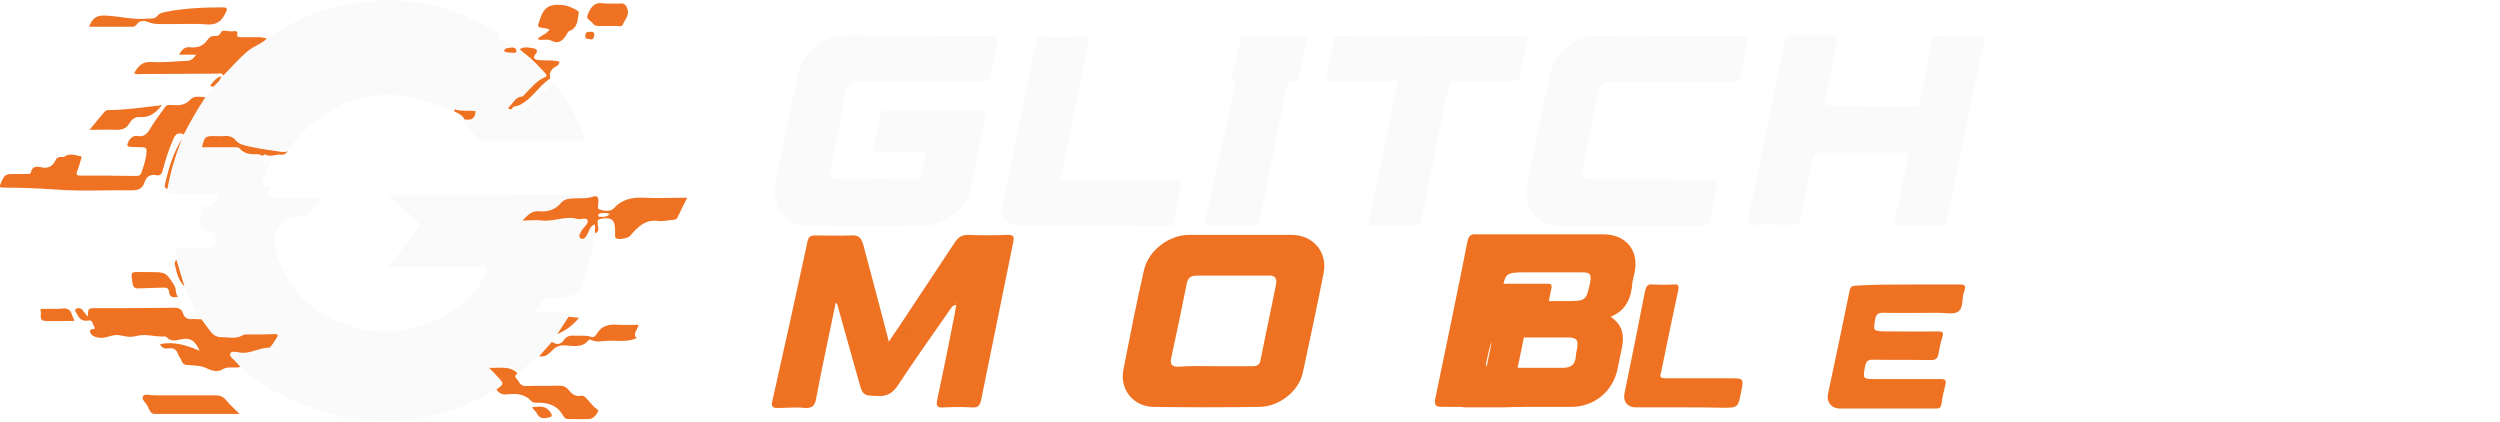
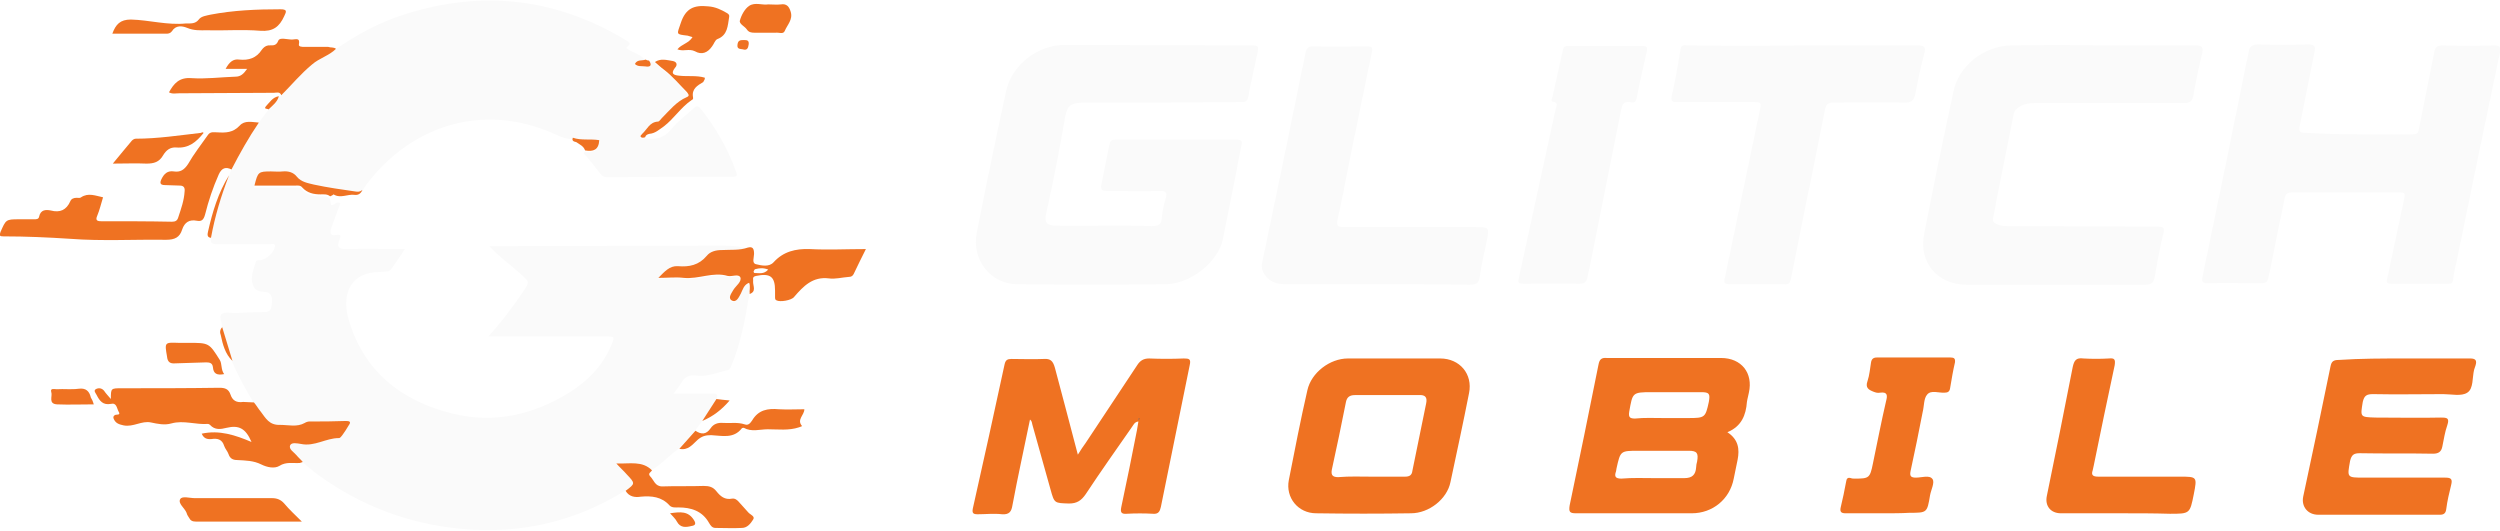
- <svg xmlns="http://www.w3.org/2000/svg" version="1.1" x="0px" y="0px" viewBox="0 0 645 108.7" style="enable-background:new 0 0 645 108.7;" xml:space="preserve">
+ <svg xmlns="http://www.w3.org/2000/svg" version="1.1" x="0px" y="0px" viewBox="0 0 511.9 108.7" style="enable-background:new 0 0 511.9 108.7;" xml:space="preserve">
  <style type="text/css">
	.st0{display:none;}
	.st1{display:inline;fill:#030202;}
	.st2{fill:#FAFAFA;}
	.st3{fill:#EF7222;}
	.st4{fill:#030202;}
</style>
  <g id="Capa_2" class="st0">
    <rect x="-50" y="-78.3" class="st1" width="612" height="265.3" />
  </g>
  <g id="Capa_1">
    <g>
      <path class="st2" d="M143.8,86.2c-0.5,0.6-1,1.3-1.4,1.9c-1.1,1.2-2.2,2.5-3.3,3.7c-2,1.3-3.5,3.2-5.6,4.4c-2-1.9-4.6-1.3-7.3-1.4    c0.9,0.9,1.5,1.6,2.1,2.2c1.8,1.9,1.8,1.9-0.2,3.4c-10.3,6.4-21.4,9-33.5,7.9c-10.9-1-20.7-4.7-29.5-11.1    c-1.1-0.8-2.1-1.7-3.2-2.6c-0.4-0.5-0.9-0.9-1.3-1.4c-0.5-0.6-1.6-1.2-1.3-2c0.3-0.7,1.5-0.5,2.2-0.3c2.8,0.6,5.2-1.3,7.8-1.2    c0.2,0,0.5-0.4,0.7-0.6c0.4-0.6,0.8-1.3,1.3-2c0.6-0.9,0.1-0.9-0.6-0.9c-2.5,0-4.9,0-7.4,0.1c-0.4,0-0.7,0.1-1,0.3    c-1.6,1-3.3,0.4-5,0.4c-2.3,0.1-2.9-1.4-4-2.7c-0.5-0.6-0.9-1.3-1.4-1.9c-1.6-2.7-3.2-5.5-4.4-8.4c-0.7-2.3-1.4-4.6-2.1-6.9    c0.2-1-0.7-2.2,0-2.8c0.6-0.5,1.8-0.2,2.8-0.2c2-0.1,4-0.2,6-0.2c1.5,0,1.4-1.2,1.5-2.1c0.1-0.9-0.2-1.9-1.3-2    c-1.1-0.1-2.2-0.2-2.6-1.4c-0.6-1.6,0.1-3.2,0.6-4.8c0.1-0.4,0.5-0.3,0.8-0.3c1.3-0.1,2.9-1.6,3.1-2.8c0.1-0.8-0.6-0.5-1-0.5    c-3.6,0-7.3,0-10.9,0c-1,0-1.4-0.3-1.2-1.3c0.8-4.4,2-8.6,3.7-12.8c0.2-0.4,0.3-0.8,0.5-1.2c1.7-3.3,3.5-6.5,5.6-9.6    c0.7-0.9,1.3-1.8,2-2.6c0.8-0.8,1.8-1.5,2.1-2.7c0.1-0.1,0.3-0.1,0.4-0.2c2.1-2.1,4-4.4,6.3-6.3c1.5-1.3,3.5-1.8,4.9-3.2    c4.5-3.1,9.3-5.7,14.6-7.3c15.8-4.9,30.7-3.1,44.8,5.4c1.1,0.7,1.1,0.7,0.1,1.6c1.2,1,2.9,1.2,3.9,2.5c-0.7,0.3-1.7-0.1-2.2,0.9    c0.6,0.6,1.4,0.4,2.1,0.5c1.2,0.2,1.4-0.3,0.8-1.2c0.4,0.1,0.8,0.2,1.2,0.4c0.6,0.5,1.3,1.1,1.9,1.6c1.8,1.3,3.2,2.9,4.6,4.5    c0.3,0.3,0.9,0.7,0,1.1c-2.2,0.9-3.5,2.8-5.1,4.3c-0.3,0.3-0.5,0.7-0.8,0.7c-1.7,0-2.2,1.5-3.2,2.5c-0.2,0.2-0.5,0.4-0.3,0.6    c0.2,0.3,0.6,0.2,0.9,0.1c2.2,0.4,4,0,5.5-1.9c1.3-1.6,3-2.8,4.5-4.2c0.5-0.5,0.9-0.7,1.5,0.1c3.1,3.9,5.5,8.1,7.2,12.8    c0.4,1,0.1,1.1-0.8,1.1c-8.5,0-16.9,0-25.4,0.1c-0.8,0-1.2-0.2-1.7-0.9c-0.9-1.2-1.9-2.4-2.9-3.6c-0.2-0.2-0.6-0.4-0.2-0.7    c1.7,0.3,2.8-0.2,2.9-2.1c-1.8-0.4-3.6,0.1-5.4-0.5c-1.3,0-2.4-0.5-3.5-1c-15.3-6.9-29.9-1.3-38.6,10.2c-0.4,0.5-0.7,1.1-1,1.6    c-0.4,0.4-0.9,0.4-1.5,0.3c-2.8-0.5-5.6-0.8-8.4-1.4c-1.2-0.3-2.6-0.5-3.5-1.6c-0.8-1-1.8-1.2-2.9-1.1c-0.8,0-1.6,0-2.4,0    c-2.6,0-2.7,0-3.4,2.9c2.8,0,5.6,0,8.4,0c0.5,0,1-0.1,1.4,0.4c1,1.1,2.3,1.4,3.7,1.4c0.7,0,1.4-0.1,2,0.4c0.1,0.5,0.2,0.9,0.3,1.4    c0.7,0.1,1.1-0.9,1.9-0.4c-0.6,1.6-1.2,3.2-1.8,4.9c-0.4,1.1-0.4,1.9,1.1,1.6c1-0.2,0.7,0.5,0.5,1c-0.7,1.7,0.1,1.9,1.5,1.9    c3.9-0.1,7.7,0,11.9,0c-1,1.6-1.9,2.8-2.8,4.1c-0.3,0.4-0.6,0.5-1.1,0.5c-0.4,0-0.8,0.1-1.3,0.1c-5.6,0-7.8,4.1-6.4,9.4    c3,10.8,10.8,17,21.4,19.6c8.6,2.1,16.6,0.2,24-4.4c3.8-2.4,7-5.7,8.7-10.2c0.4-1,0.3-1.2-0.8-1.2c-7.6,0-15.2,0-22.7,0    c-0.5,0-1,0-1.9,0c2.7-3,4.9-5.9,7-9c1.5-2.2,1.5-2.1-0.5-3.9c-2-1.8-4.3-3.4-6.3-5.6c0.9,0,1.5,0,2.1,0c15,0,30-0.1,45-0.1    c1.9,0,3.8,0,5.7,0.6c-1.7,0.6-3.5,0.4-5.3,0.5c-1.2,0.1-2.4,0.3-3.1,1.2c-1.5,2-3.6,2.3-5.9,2.1c-1.8-0.1-2.7,1.1-4,2.4    c2,0,3.6-0.2,5.2,0c3,0.4,5.9-1.3,9-0.4c0.9,0.3,2.3-0.5,2.6,0.3c0.4,0.8-0.9,1.6-1.4,2.5c-0.4,0.7-1.2,1.8-0.4,2.2    c1,0.6,1.4-0.7,1.9-1.4c0.5-0.8,0.7-1.8,1.7-2.2c0.3,0.8,0,1.5,0.1,2.3c-0.8,4.9-1.7,9.8-3.6,14.4c-0.2,0.4-0.3,0.9-0.9,1    c-2.1,0.5-4.1,1.4-6.3,1.1c-1.4-0.2-2.4,0.2-3.1,1.5c-0.4,0.7-0.9,1.3-1.6,2.2c2.2,0,4.1,0,6,0c0.6,0,1.2,0,1.7,0    c1.2-0.1,1.6,0.2,1,1.4C145.8,83.3,144.8,84.8,143.8,86.2z" />
      <path class="st2" d="M237.8,21c-5.2,0-10.3,0-15.5,0c-3.4,0-3.8,0.7-4.3,3.5c-1.1,6.5-2.4,12.9-3.8,19.3c-0.4,1.7,0.1,2.4,2,2.4    c3.6,0.1,7.2,0,10.7,0c3,0,6,0,9,0.1c1.4,0,1.9-0.4,2-1.7c0.1-1.4,0.4-2.7,0.8-4c0.3-1.1,0.1-1.5-1.1-1.5c-3.6,0.1-7.3,0-10.9,0    c-0.9,0-1.4-0.1-1.2-1.3c0.6-2.8,1.1-5.5,1.7-8.3c0.1-0.7,0.5-0.9,1.2-0.9c8.3,0,16.6,0,24.9,0c1,0,1.1,0.4,0.9,1.2    c-1.3,6.4-2.5,12.8-3.8,19.2c-1,4.7-6.7,9.2-11.8,9.2c-10.1,0.1-20.2,0.1-30.3,0c-5.4,0-9.4-5-8.3-10.5c1.9-9.7,3.9-19.3,6-29    c1.2-5.5,6.6-9.6,12.2-9.5c12.5,0,25.1,0.1,37.6,0.1c2,0,2,0,1.6,1.9c-0.6,2.9-1.3,5.8-1.8,8.6c-0.2,1-0.6,1.1-1.5,1.1    C248.6,20.9,243.2,21,237.8,21C237.8,21,237.8,21,237.8,21z" />
      <path class="st2" d="M482.8,27.5c3.7,0,7.5,0,11.2,0c0.8,0,1.2-0.2,1.3-1.1c1-5.2,2.1-10.4,3.1-15.6c0.2-1,0.5-1.5,1.7-1.5    c3.6,0.1,7.2,0.1,10.7,0c1.1,0,1.3,0.4,1.1,1.4c-3,14.3-6,28.6-8.9,42.9c-0.3,1.2-0.6,2.5-0.7,3.7c-0.1,0.7-0.4,0.8-1,0.8    c-3.9,0-7.8,0-11.7,0c-0.8,0-1-0.2-0.8-1c1.2-5.5,2.3-11,3.5-16.5c0.2-1.1,0-1.2-1-1.2c-7.3,0-14.6,0-21.9,0c-1,0-1.4,0.3-1.6,1.2    c-1.1,5.4-2.2,10.8-3.3,16.2c-0.2,1-0.6,1.2-1.5,1.2c-3.7,0-7.4-0.1-11,0c-1.2,0-1.2-0.5-1-1.4c3.2-15.3,6.3-30.5,9.4-45.8    c0.2-1.2,0.6-1.7,2-1.7c3.4,0.1,6.7,0.1,10.1,0c1.4,0,1.7,0.3,1.4,1.6c-1,5-2,10-3,15c-0.2,1.1-0.2,1.5,1.2,1.5    C475.5,27.4,479.2,27.5,482.8,27.5C482.8,27.5,482.8,27.5,482.8,27.5z" />
      <path class="st2" d="M430.5,9.3c6.4,0,12.7,0,19.1,0c1.3,0,1.6,0.4,1.3,1.7c-0.7,2.9-1.3,5.7-1.8,8.6c-0.2,1.1-0.7,1.5-1.8,1.5    c-9.8,0-19.6,0-29.4,0c-1.5,0-2.9-0.1-4.3,0.7c-0.7,0.4-1.1,0.8-1.3,1.6c-1.4,7.1-2.8,14.1-4.2,21.2c-0.1,0.6,0,0.9,0.6,1.2    c0.8,0.5,1.7,0.5,2.6,0.5c10.1,0,20.1,0.1,30.2,0.1c1.3,0,1.9,0,1.4,1.7c-0.7,2.8-1.2,5.7-1.7,8.6c-0.2,1.1-0.6,1.6-1.9,1.6    c-12.2,0-24.4,0-36.6,0c-6,0-9.9-4.6-8.7-10.4c1.9-9.8,3.9-19.5,6-29.2c1.1-5.3,6.3-9.3,11.8-9.4C418,9.2,424.3,9.2,430.5,9.3    C430.5,9.2,430.5,9.3,430.5,9.3z" />
      <path class="st2" d="M369.2,9.3c7.8,0,15.7,0,23.5,0c1.4,0,1.7,0.4,1.3,1.7c-0.7,2.7-1.3,5.4-1.8,8.2c-0.3,1.3-0.8,1.9-2.3,1.8    c-4.8-0.1-9.7,0-14.5,0c-1.1,0-1.5,0.4-1.7,1.4c-2.3,11.6-4.7,23.1-7,34.7c-0.2,1-0.6,1.2-1.4,1.1c-3.7,0-7.4,0-11.1,0    c-1.1,0-1.3-0.3-1-1.4c2.4-11.3,4.7-22.7,7.1-34c0.4-1.9,0.4-1.9-1.6-1.9c-5.1,0-10.2,0-15.3,0c-0.9,0-1.3-0.1-1.1-1.2    c0.7-3.2,1.3-6.4,1.8-9.6c0.2-1.1,0.9-0.8,1.5-0.8C353.5,9.4,361.3,9.4,369.2,9.3C369.2,9.4,369.2,9.3,369.2,9.3z" />
      <path class="st2" d="M282,58.2c-6.2,0-12.4,0-18.6,0c-1.4,0-2.7-0.2-3.8-1.2c-1-1-1.5-2.1-1.1-3.5c3-14.2,5.9-28.4,8.8-42.6    c0.2-1,0.6-1.5,1.7-1.4c3.6,0.1,7.3,0,10.9,0c1,0,1.2,0.2,1,1.2c-2,9.6-4,19.3-5.9,29c-0.4,1.7-0.7,3.5-1.1,5.2    c-0.3,1.3,0,1.6,1.3,1.6c8.9,0,17.8,0,26.7,0c3.1,0,3.1,0,2.5,3c-0.5,2.4-1.1,4.8-1.4,7.2c-0.2,1.5-1,1.6-2.2,1.6    C294.4,58.2,288.2,58.2,282,58.2C282,58.2,282,58.2,282,58.2z" />
-       <path class="st3" transform="matrix(1.4,0,0,1.4,-79.64,-42.16)" d="M220.7,93.1c0.6-1,1.1-1.7,1.6-2.4c3.5-5.3,7.1-10.7,10.6-16c0.6-0.9,1.3-1.3,2.4-1.3c2.4,0.1,4.7,0.1,7.1,0    c1.1,0,1.5,0.1,1.2,1.4c-2,9.7-3.9,19.3-5.9,29c-0.2,0.9-0.5,1.5-1.6,1.4c-1.8-0.1-3.6-0.1-5.4,0c-1.2,0.1-1.3-0.4-1.1-1.4    c1.1-5.2,2.2-10.5,3.2-15.7c0.1-0.6,0.2-1.1,0.3-1.8c-0.8,0.1-1,0.7-1.3,1.1c-3.2,4.6-6.4,9.1-9.5,13.8c-0.9,1.3-1.8,1.9-3.4,1.9    c-3-0.1-3,0-3.8-2.9c-1.2-4.4-2.5-8.8-3.7-13.2c-0.1-0.4-0.1-0.8-0.5-1.1c-1.2,5.9-2.5,11.7-3.6,17.6c-0.2,1.2-0.6,1.9-2.1,1.8    c-1.7-0.2-3.4,0-5,0c-0.9,0-1.2-0.2-1-1.2c2.2-9.8,4.4-19.7,6.5-29.5c0.2-0.9,0.6-1.1,1.4-1.1c2.2,0,4.4,0.1,6.6,0    c1.4-0.1,1.9,0.4,2.3,1.8C217.5,81,219.1,86.9,220.7,93.1z M233.3,85.8c0,0-0.1-0.1-0.1-0.1c0,0-0.1,0.1-0.1,0.1    c0,0,0.1,0.1,0.1,0.1C233.2,85.8,233.3,85.8,233.3,85.8z" />
-       <path class="st3" transform="matrix(1.4,0,0,1.4,-79.64,-42.16)" d="M353.7,88.5c2.3,1.5,2.5,3.5,2.1,5.6c-0.3,1.3-0.5,2.6-0.8,3.9c-0.8,4.2-4.3,7.1-8.6,7.1    c-7.9,0-15.8,0-23.7,0c-1.3,0-1.5-0.3-1.3-1.6c2-9.6,4-19.2,5.9-28.8c0.2-1.1,0.6-1.5,1.7-1.4c7.8,0,15.6,0,23.4,0    c4.2,0,6.6,3.1,5.7,7.1c-0.1,0.6-0.3,1.2-0.4,1.9C357.5,85,356.6,87.3,353.7,88.5z M338.6,97.9C338.6,97.9,338.6,97.9,338.6,97.9    c2.1,0,4.2,0,6.3,0c1.6,0,2.3-0.7,2.4-2.2c0-0.4,0.1-0.8,0.2-1.2c0.3-1.7,0-2.2-1.7-2.2c-3.4,0-6.8,0-10.3,0c-3.7,0-3.7,0-4.5,3.6    c0,0.2-0.1,0.4-0.1,0.6c-0.4,1.1-0.1,1.5,1.1,1.5C334.3,97.8,336.5,97.9,338.6,97.9z M340.6,85.6c1.7,0,3.4,0,5.1,0    c3.4,0,3.5-0.1,4.2-3.3c0.3-1.7,0.1-2-1.6-2c-3.4,0-6.7,0-10.1,0c-4,0-3.9,0.1-4.6,4c-0.2,1.2,0.2,1.4,1.2,1.4    C336.7,85.5,338.6,85.6,340.6,85.6z" />
-       <path class="st3" transform="matrix(1.4,0,0,1.4,-79.64,-42.16)" d="M285.6,73.4c3.1,0,6.2,0,9.3,0c4,0,6.7,3.2,5.9,7.1c-1.2,6.1-2.5,12.1-3.8,18.2c-0.7,3.5-4.4,6.4-8.1,6.4    c-6.5,0.1-12.9,0.1-19.4,0c-3.7,0-6.3-3.2-5.6-6.8c1.2-6.1,2.4-12.3,3.8-18.4c0.8-3.6,4.6-6.5,8.3-6.5    C279.3,73.4,282.5,73.4,285.6,73.4z M280.8,97.6C280.8,97.6,280.8,97.6,280.8,97.6c2.3,0,4.6,0,6.9,0c0.9,0,1.4-0.3,1.5-1.2    c0.9-4.6,1.9-9.1,2.8-13.7c0.3-1.3-0.1-1.9-1.5-1.8c-4.4,0-8.7,0-13.1,0c-1,0-1.6,0.4-1.8,1.4c-0.9,4.6-1.9,9.3-2.9,13.9    c-0.2,1.1,0.2,1.5,1.3,1.5C276.4,97.5,278.6,97.6,280.8,97.6z" />
+       <path class="st3" d="M220.7,93.1c0.6-1,1.1-1.7,1.6-2.4c3.5-5.3,7.1-10.7,10.6-16c0.6-0.9,1.3-1.3,2.4-1.3c2.4,0.1,4.7,0.1,7.1,0    c1.1,0,1.5,0.1,1.2,1.4c-2,9.7-3.9,19.3-5.9,29c-0.2,0.9-0.5,1.5-1.6,1.4c-1.8-0.1-3.6-0.1-5.4,0c-1.2,0.1-1.3-0.4-1.1-1.4    c1.1-5.2,2.2-10.5,3.2-15.7c0.1-0.6,0.2-1.1,0.3-1.8c-0.8,0.1-1,0.7-1.3,1.1c-3.2,4.6-6.4,9.1-9.5,13.8c-0.9,1.3-1.8,1.9-3.4,1.9    c-3-0.1-3,0-3.8-2.9c-1.2-4.4-2.5-8.8-3.7-13.2c-0.1-0.4-0.1-0.8-0.5-1.1c-1.2,5.9-2.5,11.7-3.6,17.6c-0.2,1.2-0.6,1.9-2.1,1.8    c-1.7-0.2-3.4,0-5,0c-0.9,0-1.2-0.2-1-1.2c2.2-9.8,4.4-19.7,6.5-29.5c0.2-0.9,0.6-1.1,1.4-1.1c2.2,0,4.4,0.1,6.6,0    c1.4-0.1,1.9,0.4,2.3,1.8C217.5,81,219.1,86.9,220.7,93.1z M233.3,85.8c0,0-0.1-0.1-0.1-0.1c0,0-0.1,0.1-0.1,0.1    c0,0,0.1,0.1,0.1,0.1C233.2,85.8,233.3,85.8,233.3,85.8z" />
+       <path class="st3" d="M353.7,88.5c2.3,1.5,2.5,3.5,2.1,5.6c-0.3,1.3-0.5,2.6-0.8,3.9c-0.8,4.2-4.3,7.1-8.6,7.1    c-7.9,0-15.8,0-23.7,0c-1.3,0-1.5-0.3-1.3-1.6c2-9.6,4-19.2,5.9-28.8c0.2-1.1,0.6-1.5,1.7-1.4c7.8,0,15.6,0,23.4,0    c4.2,0,6.6,3.1,5.7,7.1c-0.1,0.6-0.3,1.2-0.4,1.9C357.5,85,356.6,87.3,353.7,88.5z M338.6,97.9C338.6,97.9,338.6,97.9,338.6,97.9    c2.1,0,4.2,0,6.3,0c1.6,0,2.3-0.7,2.4-2.2c0-0.4,0.1-0.8,0.2-1.2c0.3-1.7,0-2.2-1.7-2.2c-3.4,0-6.8,0-10.3,0c-3.7,0-3.7,0-4.5,3.6    c0,0.2-0.1,0.4-0.1,0.6c-0.4,1.1-0.1,1.5,1.1,1.5C334.3,97.8,336.5,97.9,338.6,97.9z M340.6,85.6c1.7,0,3.4,0,5.1,0    c3.4,0,3.5-0.1,4.2-3.3c0.3-1.7,0.1-2-1.6-2c-3.4,0-6.7,0-10.1,0c-4,0-3.9,0.1-4.6,4c-0.2,1.2,0.2,1.4,1.2,1.4    C336.7,85.5,338.6,85.6,340.6,85.6z" />
+       <path class="st3" d="M285.6,73.4c3.1,0,6.2,0,9.3,0c4,0,6.7,3.2,5.9,7.1c-1.2,6.1-2.5,12.1-3.8,18.2c-0.7,3.5-4.4,6.4-8.1,6.4    c-6.5,0.1-12.9,0.1-19.4,0c-3.7,0-6.3-3.2-5.6-6.8c1.2-6.1,2.4-12.3,3.8-18.4c0.8-3.6,4.6-6.5,8.3-6.5    C279.3,73.4,282.5,73.4,285.6,73.4z M280.8,97.6C280.8,97.6,280.8,97.6,280.8,97.6c2.3,0,4.6,0,6.9,0c0.9,0,1.4-0.3,1.5-1.2    c0.9-4.6,1.9-9.1,2.8-13.7c0.3-1.3-0.1-1.9-1.5-1.8c-4.4,0-8.7,0-13.1,0c-1,0-1.6,0.4-1.8,1.4c-0.9,4.6-1.9,9.3-2.9,13.9    c-0.2,1.1,0.2,1.5,1.3,1.5C276.4,97.5,278.6,97.6,280.8,97.6z" />
      <path class="st3" d="M492.4,73.4c4.5,0,8.9,0,13.4,0c1.1,0,1.4,0.4,1.1,1.4c-0.1,0.3-0.2,0.6-0.3,0.9c-0.4,1.6-0.1,3.9-1.4,4.7    c-1.2,0.8-3.3,0.3-4.9,0.3c-4.8,0-9.6,0.1-14.4,0c-1.3,0-1.8,0.3-2.1,1.6c-0.5,3.1-0.6,3.1,2.6,3.2c4.5,0,8.9,0.1,13.4,0    c1.3,0,1.8,0.1,1.3,1.6c-0.5,1.4-0.7,2.9-1,4.3c-0.2,1.1-0.8,1.5-1.9,1.5c-5-0.1-10,0-15-0.1c-1.2,0-1.7,0.3-2,1.6    c-0.6,3.4-0.7,3.4,2.9,3.4c5.5,0,11.1,0,16.6,0c1.2,0,1.5,0.3,1.2,1.5c-0.4,1.6-0.8,3.3-1,4.9c-0.1,0.8-0.4,1.2-1.3,1.2    c-8.3,0-16.6,0-24.9,0c-2.2,0-3.5-1.7-3.1-3.7c1.9-8.9,3.8-17.8,5.6-26.7c0.2-1,0.6-1.3,1.7-1.3C483.4,73.4,487.9,73.4,492.4,73.4    z" />
      <path class="st2" d="M328.6,9.4c2.5,0,5.1,0,7.6,0c0.9,0,1.2,0.2,1,1.1c-0.7,3.2-1.5,6.5-2.1,9.7c-0.2,1-0.9,0.8-1.4,0.7    c-1.2-0.1-1.5,0.4-1.7,1.4c-2.3,11.4-4.6,22.9-6.9,34.3c-0.2,1-0.5,1.5-1.7,1.5c-3.8-0.1-7.6,0-11.4,0c-0.9,0-1.3-0.1-1-1.2    c2.5-11.5,5-23,7.5-34.4c0.1-0.7,0.8-1.5-0.6-1.7c-0.4-0.1-0.1-0.7,0-1c0.7-3.2,1.4-6.3,2.1-9.5c0.2-0.8,0.5-0.9,1.2-0.9    C323.6,9.4,326.1,9.4,328.6,9.4C328.6,9.4,328.6,9.4,328.6,9.4z" />
      <path class="st3" d="M434.5,105.1c-4.2,0-8.3,0-12.5,0c-2.1,0-3.3-1.5-2.9-3.5c1.8-8.8,3.6-17.6,5.3-26.4c0.3-1.4,0.7-2,2.2-1.8    c1.7,0.1,3.5,0.1,5.2,0c1.1-0.1,1.4,0.1,1.2,1.4c-1.5,6.9-2.9,13.8-4.3,20.6c-0.1,0.3-0.1,0.6-0.2,0.9c-0.4,1.1,0.2,1.3,1.2,1.3    c5.5,0,11,0,16.6,0c3.6,0,3.6,0,2.9,3.6c-0.8,4-0.8,4-4.9,4C441,105.1,437.8,105.1,434.5,105.1    C434.5,105.1,434.5,105.1,434.5,105.1z" />
      <path class="st3" d="M385.8,105.1c-2.6,0-5.3,0-7.9,0c-0.9,0-1.2-0.3-1-1.2c0.4-1.7,0.8-3.5,1.1-5.2c0.1-0.7,0.3-1,1-0.8    c0.2,0.1,0.5,0.1,0.8,0.1c2.9,0,3.1-0.1,3.7-3.1c0.9-4.3,1.7-8.5,2.7-12.8c0.3-1.1,0.3-1.9-1.2-1.7c-0.5,0.1-0.9,0-1.4-0.2    c-1-0.4-1.7-0.8-1.2-2.2c0.4-1.2,0.5-2.5,0.7-3.7c0.1-0.8,0.5-1.1,1.2-1.1c5,0,10.1,0,15.1,0c0.7,0,1,0.2,0.9,1    c-0.4,1.7-0.7,3.5-1,5.3c-0.1,0.7-0.5,0.9-1.1,0.9c-1.2,0.1-2.8-0.6-3.6,0.4c-0.7,0.8-0.6,2.3-0.9,3.5c-0.8,4.1-1.6,8.1-2.5,12.2    c-0.2,1,0.1,1.3,1.1,1.3c1.2,0,2.8-0.6,3.4,0.3c0.5,0.7-0.3,2.2-0.5,3.3c-0.6,3.6-0.6,3.6-4.2,3.6    C389.3,105.1,387.5,105.1,385.8,105.1C385.8,105.1,385.8,105.1,385.8,105.1z" />
      <path class="st3" d="M52,82.4c0.5,0.6,0.9,1.3,1.4,1.9c1,1.3,1.7,2.8,4,2.7c1.7,0,3.4,0.5,5-0.4c0.3-0.2,0.7-0.3,1-0.3    c2.5,0,4.9,0,7.4-0.1c0.7,0,1.2,0.1,0.6,0.9c-0.4,0.7-0.8,1.3-1.3,2c-0.2,0.2-0.4,0.6-0.7,0.6c-2.7,0-5,1.8-7.8,1.2    c-0.7-0.1-1.9-0.4-2.2,0.3c-0.3,0.8,0.8,1.4,1.3,2c0.4,0.5,0.9,0.9,1.3,1.4c-0.2,0.1-0.4,0.1-0.6,0.2c-1.4,0.1-2.8-0.3-4.2,0.6    c-1,0.6-2.5,0.3-3.7-0.3c-1.6-0.8-3.2-0.8-4.9-0.9c-0.9,0-1.5-0.3-1.8-1.2c-0.2-0.6-0.7-1.1-0.9-1.7c-0.4-1.3-1.3-1.6-2.6-1.4    c-1,0.1-1.6-0.2-2-1.1c3.6-0.8,6.9,0.3,10.2,1.7c-1.2-2.8-2.6-3.5-5.1-2.9c-1.2,0.3-2.4,0.5-3.4-0.6c-0.1-0.1-0.3-0.2-0.4-0.2    c-2.5,0.2-5-0.8-7.5-0.1c-1.4,0.4-2.8,0.1-4.2-0.2c-1.9-0.4-3.6,1-5.6,0.6c-0.9-0.2-1.6-0.4-2-1.3c-0.1-0.3-0.2-0.5,0.2-0.8    c0.3-0.2,1.3,0.1,0.8-0.7c-0.4-0.7-0.4-1.9-1.6-1.6c-1.6,0.3-2.3-0.6-2.9-1.8c-0.2-0.4-0.7-0.9-0.2-1.2c0.5-0.3,1.2-0.3,1.7,0.3    c0.4,0.6,0.9,1.1,1.4,1.7c0-2.2,0-2.2,2.2-2.2c6.7,0,13.4,0,20-0.1c1.1,0,1.9,0.2,2.3,1.4c0.4,1.2,1.2,1.7,2.6,1.5    C50.5,82.3,51.2,82.4,52,82.4z" />
      <path class="st3" d="M53,25.1c-2.1,3.1-3.9,6.3-5.6,9.6c-1.2-0.6-2-0.3-2.6,1c-1.2,2.7-2.1,5.4-2.8,8.2c-0.3,1.1-0.7,1.5-1.7,1.3    c-1.5-0.3-2.5,0.3-3,1.8c-0.5,1.6-1.5,2.1-3.3,2.1c-6.5-0.1-13.1,0.3-19.6-0.2c-4.6-0.3-9.1-0.5-13.7-0.5c-0.7,0-0.9-0.1-0.6-0.9    c1.1-2.5,1.1-2.6,3.7-2.6c1.1,0,2.1,0,3.2,0c0.4,0,0.9,0,1-0.5c0.3-1.5,1.4-1.5,2.4-1.3c1.9,0.5,3.2-0.1,4-1.9    c0.2-0.5,0.7-0.7,1.3-0.7c0.3,0,0.7,0.1,0.9-0.1c1.5-1,3-0.3,4.5,0c-0.4,1.3-0.7,2.6-1.2,3.8c-0.4,0.9,0,1.1,0.8,1.1    c4.8,0,9.7,0,14.5,0.1c0.7,0,1.1-0.2,1.3-0.9c0.6-1.8,1.2-3.5,1.3-5.3c0.1-0.8-0.2-1.2-1-1.2c-1,0-2-0.1-3-0.1    c-1.1,0-1.1-0.5-0.7-1.3c0.5-1,1.2-1.7,2.5-1.5c1.3,0.2,2.1-0.3,2.9-1.5c1.2-2.1,2.7-4,4.1-6c0.5-0.7,1.2-0.5,1.9-0.5    c1.7,0.1,3.2,0.1,4.6-1.4C50.1,24.6,51.6,25,53,25.1z" />
      <path class="st3" d="M153.5,60.2c-0.1-0.7,0.2-1.5-0.1-2.3c-1.1,0.4-1.3,1.4-1.7,2.2c-0.4,0.7-0.9,2-1.9,1.4    c-0.8-0.5,0-1.5,0.4-2.2c0.5-0.8,1.7-1.6,1.4-2.5c-0.4-0.8-1.7-0.1-2.6-0.3c-3-0.9-5.9,0.7-9,0.4c-1.6-0.2-3.2,0-5.2,0    c1.3-1.3,2.3-2.5,4-2.4c2.3,0.2,4.3-0.2,5.9-2.1c0.7-0.9,1.9-1.2,3.1-1.2c1.8-0.1,3.6,0.1,5.3-0.5c1.1-0.3,1.3,0.3,1.3,1.3    c0,0.7-0.5,1.9,0.4,2.1c1.2,0.3,2.7,0.6,3.6-0.4c2-2.2,4.5-2.8,7.4-2.7c3.8,0.2,7.5,0,11.5,0c-0.9,1.8-1.7,3.4-2.5,5.1    c-0.2,0.4-0.5,0.6-1,0.6c-1.4,0.1-2.8,0.5-4.1,0.3c-3.3-0.4-5.2,1.6-7.1,3.8c-0.5,0.7-2.9,1.1-3.6,0.7c-0.3-0.1-0.3-0.4-0.3-0.7    c0-0.4,0-0.8,0-1.3c0-2.9-1-3.6-3.9-3c-0.9,0.2-0.5,0.7-0.6,1.2C154.2,58.6,154.9,59.7,153.5,60.2z M157.3,55.2    c-1-0.4-1.8-0.3-2.6-0.1c-0.2,0-0.3,0.3-0.4,0.5c0,0.1,0.1,0.3,0.2,0.3C155.5,55.9,156.4,56.2,157.3,55.2z" />
      <path class="st3" d="M68.8,10c-1.4,1.4-3.4,1.9-4.9,3.2c-2.3,1.9-4.2,4.2-6.3,6.3c-0.3-0.8-1-0.5-1.5-0.5    c-6.5,0-12.9,0.1-19.4,0.1c-0.7,0-1.4,0.2-2.1-0.2c1-1.8,2.1-3.1,4.6-2.9c3,0.2,6-0.2,9-0.3c1.1,0,1.7-0.6,2.4-1.6    c-1.5,0-2.9,0-4.4,0c0.7-1.3,1.5-2.1,2.8-1.9c1.9,0.2,3.5-0.3,4.6-2c0.3-0.4,0.7-0.8,1.3-0.9c0.8-0.1,1.6,0.3,2.1-1    c0.3-0.7,1.8-0.2,2.8-0.2c0.7,0,1.7-0.5,1.4,1c-0.1,0.5,0.7,0.5,1.1,0.5c1.6,0,3.3,0,4.9,0C67.7,9.8,68.3,9.6,68.8,10z" />
      <path class="st3" d="M128.1,100.5c2-1.5,2-1.5,0.2-3.4c-0.6-0.7-1.3-1.3-2.1-2.2c2.8,0.1,5.3-0.6,7.3,1.4    c-0.2,0.4-0.9,0.6-0.4,1.2c0.8,0.8,1,2.1,2.5,2.1c2.8-0.1,5.7,0,8.5-0.1c1.1,0,1.9,0.2,2.6,1.1c0.8,1,1.7,1.8,3.2,1.5    c0.6-0.1,1.1,0.3,1.5,0.8c0.6,0.7,1.2,1.3,1.8,2c0.4,0.5,1.5,0.8,1,1.5c-0.5,0.8-1.2,1.7-2.3,1.7c-1.8,0.1-3.6,0-5.4,0    c-0.7,0-1-0.5-1.3-1c-1.4-2.5-3.7-3.2-6.3-3.2c-0.6,0-1.3,0.1-1.8-0.4c-1.6-1.8-3.7-2-5.9-1.8C130,101.9,128.8,101.7,128.1,100.5z    " />
      <path class="st3" d="M23,6.9C23.7,5,24.6,4,26.8,4c3.8,0.1,7.5,1.2,11.3,0.8C39.1,4.8,40,4.9,40.7,4c0.5-0.7,1.6-0.8,2.4-1    c4.7-0.9,9.5-1.1,14.3-1.1c1.4,0,1.3,0.4,0.8,1.4c-1,2.2-2.3,3.2-4.9,3c-3.7-0.3-7.4,0-11-0.1c-1.3,0-2.6,0.1-4-0.5    c-1-0.4-2.3-0.6-3.1,0.7c-0.3,0.4-0.7,0.5-1.1,0.5C30.4,6.9,26.8,6.9,23,6.9z" />
      <path class="st3" d="M61.8,106.8c-7.5,0-14.6,0-21.7,0c-0.7,0-1.1-0.2-1.4-0.8c-0.2-0.3-0.4-0.6-0.5-1c-0.4-1-1.8-1.9-1.3-2.8    c0.4-0.7,1.9-0.2,3-0.2c5.3,0,10.5,0,15.8,0c1,0,1.8,0.3,2.5,1.1C59.2,104.3,60.4,105.4,61.8,106.8z" />
      <path class="st3" d="M138.7,10.1c0.9-1.1,2.3-1.2,3.1-2.5c-0.4-0.1-0.7-0.2-1-0.3c-2.5-0.3-2.2-0.2-1.4-2.6c1-3,2.7-3.7,5.6-3.4    c1.5,0.1,2.7,0.7,3.9,1.4c0.3,0.2,0.5,0.4,0.4,0.8c-0.3,1.8-0.3,3.7-2.4,4.5c-0.5,0.2-0.7,1-1.1,1.5c-0.9,1.3-2.1,1.8-3.5,1    C141.1,9.9,139.9,10.6,138.7,10.1z" />
      <path class="st3" d="M139.1,91.9c1.1-1.2,2.2-2.5,3.3-3.7c1.2,0.8,2.2,0.8,3.1-0.5c0.6-0.9,1.5-1.2,2.6-1.1    c1.5,0.1,2.9-0.2,4.4,0.3c0.8,0.3,1.2-0.4,1.5-0.8c1.3-2.2,3.2-2.5,5.5-2.3c1.7,0.1,3.5,0,5.2,0c0,1.2-1.6,2.1-0.5,3.4    c0.1,0.1-0.4,0.2-0.6,0.3c-2.1,0.7-4.3,0.4-6.4,0.4c-1.6,0-3.3,0.6-4.9-0.3c-0.1,0-0.3,0-0.4,0.1c-1.7,2.2-4.1,1.5-6.3,1.4    c-1.1,0-1.9,0.2-2.8,1C141.8,91,140.9,92.3,139.1,91.9z" />
      <path class="st3" d="M41.7,27.2c-1.5,1.9-3.1,3.2-5.6,3c-1.3-0.1-2.1,0.6-2.7,1.6c-0.8,1.4-1.9,1.7-3.4,1.7c-2.2-0.1-4.4,0-6.9,0    c1.5-1.8,2.7-3.3,3.9-4.7c0.2-0.2,0.5-0.4,0.8-0.4c4.5,0,9-0.7,13.4-1.2C41.4,27,41.5,27.1,41.7,27.2z" />
      <path class="st3" d="M157.3,0.9c0.9,0,1.8,0.1,2.6,0c1.2-0.2,1.7,0.5,2,1.5c0.5,1.6-0.7,2.7-1.2,3.9c-0.3,0.8-1.2,0.3-1.9,0.4    c-1.4,0-2.8,0-4.3,0c-0.7,0-1.2-0.1-1.6-0.7c-0.4-0.6-1.6-1.1-1.4-1.8c0.3-1.1,1-2.4,1.9-3C154.6,0.4,156.1,1.1,157.3,0.9z" />
      <path class="st3" d="M45.9,76.6c-1.5,0.3-2.2-0.1-2.3-1.4c-0.1-0.9-0.7-1-1.4-1c-2.1,0.1-4.2,0.1-6.3,0.2    c-1.1,0.1-1.6-0.3-1.7-1.4c-0.5-2.9-0.5-2.9,2.3-2.8c0.7,0,1.4,0,2,0c4.3,0,4.3,0,6.5,3.5C45.5,74.5,45.2,75.7,45.9,76.6z" />
      <path class="st3" d="M67.6,40.2c-0.6-0.5-1.3-0.4-2-0.4c-1.4,0-2.7-0.3-3.7-1.4C61.5,37.9,61,38,60.5,38c-2.8,0-5.6,0-8.4,0    c0.7-2.8,0.8-2.9,3.4-2.9c0.8,0,1.6,0.1,2.4,0c1.2-0.1,2.2,0.2,2.9,1.1c0.9,1.1,2.3,1.3,3.5,1.6c2.8,0.6,5.6,1,8.4,1.4    c0.6,0.1,1,0.1,1.5-0.3c-0.3,0.7-0.8,1.1-1.6,1c-1.4-0.2-2.9,0.8-4.3-0.1C68.2,39.9,67.9,40.1,67.6,40.2z" />
      <path class="st3" d="M132.1,28.1c-0.3,0.1-0.7,0.2-0.9-0.1c-0.2-0.2,0.2-0.4,0.3-0.6c1-0.9,1.5-2.4,3.2-2.5c0.3,0,0.5-0.4,0.8-0.7    c1.6-1.6,3-3.4,5.1-4.3c0.8-0.3,0.2-0.8,0-1.1c-1.5-1.5-2.9-3.2-4.6-4.5c-0.7-0.5-1.3-1.1-1.9-1.6c1.2-0.8,2.4-0.4,3.7-0.2    c0.9,0.2,0.9,0.9,0.4,1.4c-1,1.3-0.1,1.5,0.9,1.6c1.7,0.2,3.5-0.1,5.2,0.4c0.1,0.4-0.2,0.6-0.3,0.9c-1.2,0.7-2.4,1.4-2.1,3.1    c0.1,0.4-0.1,0.5-0.3,0.6c-2.2,1.5-3.6,3.8-5.7,5.4c-0.9,0.6-1.7,1.4-2.9,1.5C132.5,27.5,132.2,27.7,132.1,28.1z" />
      <path class="st3" d="M19.2,82.8c-2.6,0-5.1,0.1-7.5,0c-1.9-0.1-0.9-1.7-1.2-2.5c-0.3-0.9,0.7-0.6,1.1-0.6c1.5-0.1,3,0.1,4.5-0.1    c1.5-0.2,2.2,0.5,2.5,1.8C18.8,81.7,19,82.1,19.2,82.8z" />
      <path class="st3" d="M46.9,35.9c-1.6,4.1-2.9,8.4-3.7,12.8c-0.9-0.1-0.7-0.8-0.6-1.3C43.5,43.4,44.7,39.4,46.9,35.9z" />
      <path class="st3" d="M137.2,105.1c2.1-0.3,3.7-0.5,4.9,1.4c0.5,0.8,0.2,1.1-0.5,1.2c-1.2,0.3-2.3,0.4-3-0.9    C138.3,106.2,137.8,105.8,137.2,105.1z" />
      <path class="st3" d="M117.3,28.2c1.7,0.6,3.6,0.2,5.4,0.5c-0.1,2-1.2,2.4-2.9,2.1c-0.3-0.9-1.1-1.2-1.8-1.7    C117.6,29,117,28.9,117.3,28.2z" />
      <path class="st3" d="M143.8,86.2c1-1.5,1.9-3,2.9-4.5c0.8,0.1,1.5,0.2,2.7,0.3C147.7,84,145.9,85.3,143.8,86.2z" />
      <path class="st3" d="M45.5,67c0.7,2.3,1.4,4.6,2.1,6.9c-1.5-1.4-2-3.4-2.4-5.3C45,68.1,45,67.5,45.5,67z" />
      <path class="st3" d="M152.1,10.1c-0.5-0.1-1.2,0-1.1-0.9c0.1-1,0.6-1,1.4-1c0.6,0,1,0.1,0.9,0.9C153.2,9.8,153,10.4,152.1,10.1z" />
      <path class="st3" d="M132.9,12.4c0.6,0.9,0.4,1.4-0.8,1.2c-0.7-0.1-1.5,0.1-2.1-0.5c0.5-1,1.5-0.6,2.2-0.9    C132.4,12.3,132.6,12.4,132.9,12.4z" />
      <path class="st3" d="M57.1,19.7c-0.3,1.2-1.3,1.9-2.1,2.7c-0.3-0.2-1.1,0-0.5-0.7C55.2,21,55.8,19.9,57.1,19.7z" />
      <path class="st4" d="M233.3,85.8c0,0-0.1,0.1-0.1,0.1c0,0-0.1-0.1-0.1-0.1c0,0,0.1-0.1,0.1-0.1C233.3,85.7,233.3,85.7,233.3,85.8z    " />
    </g>
  </g>
</svg>
